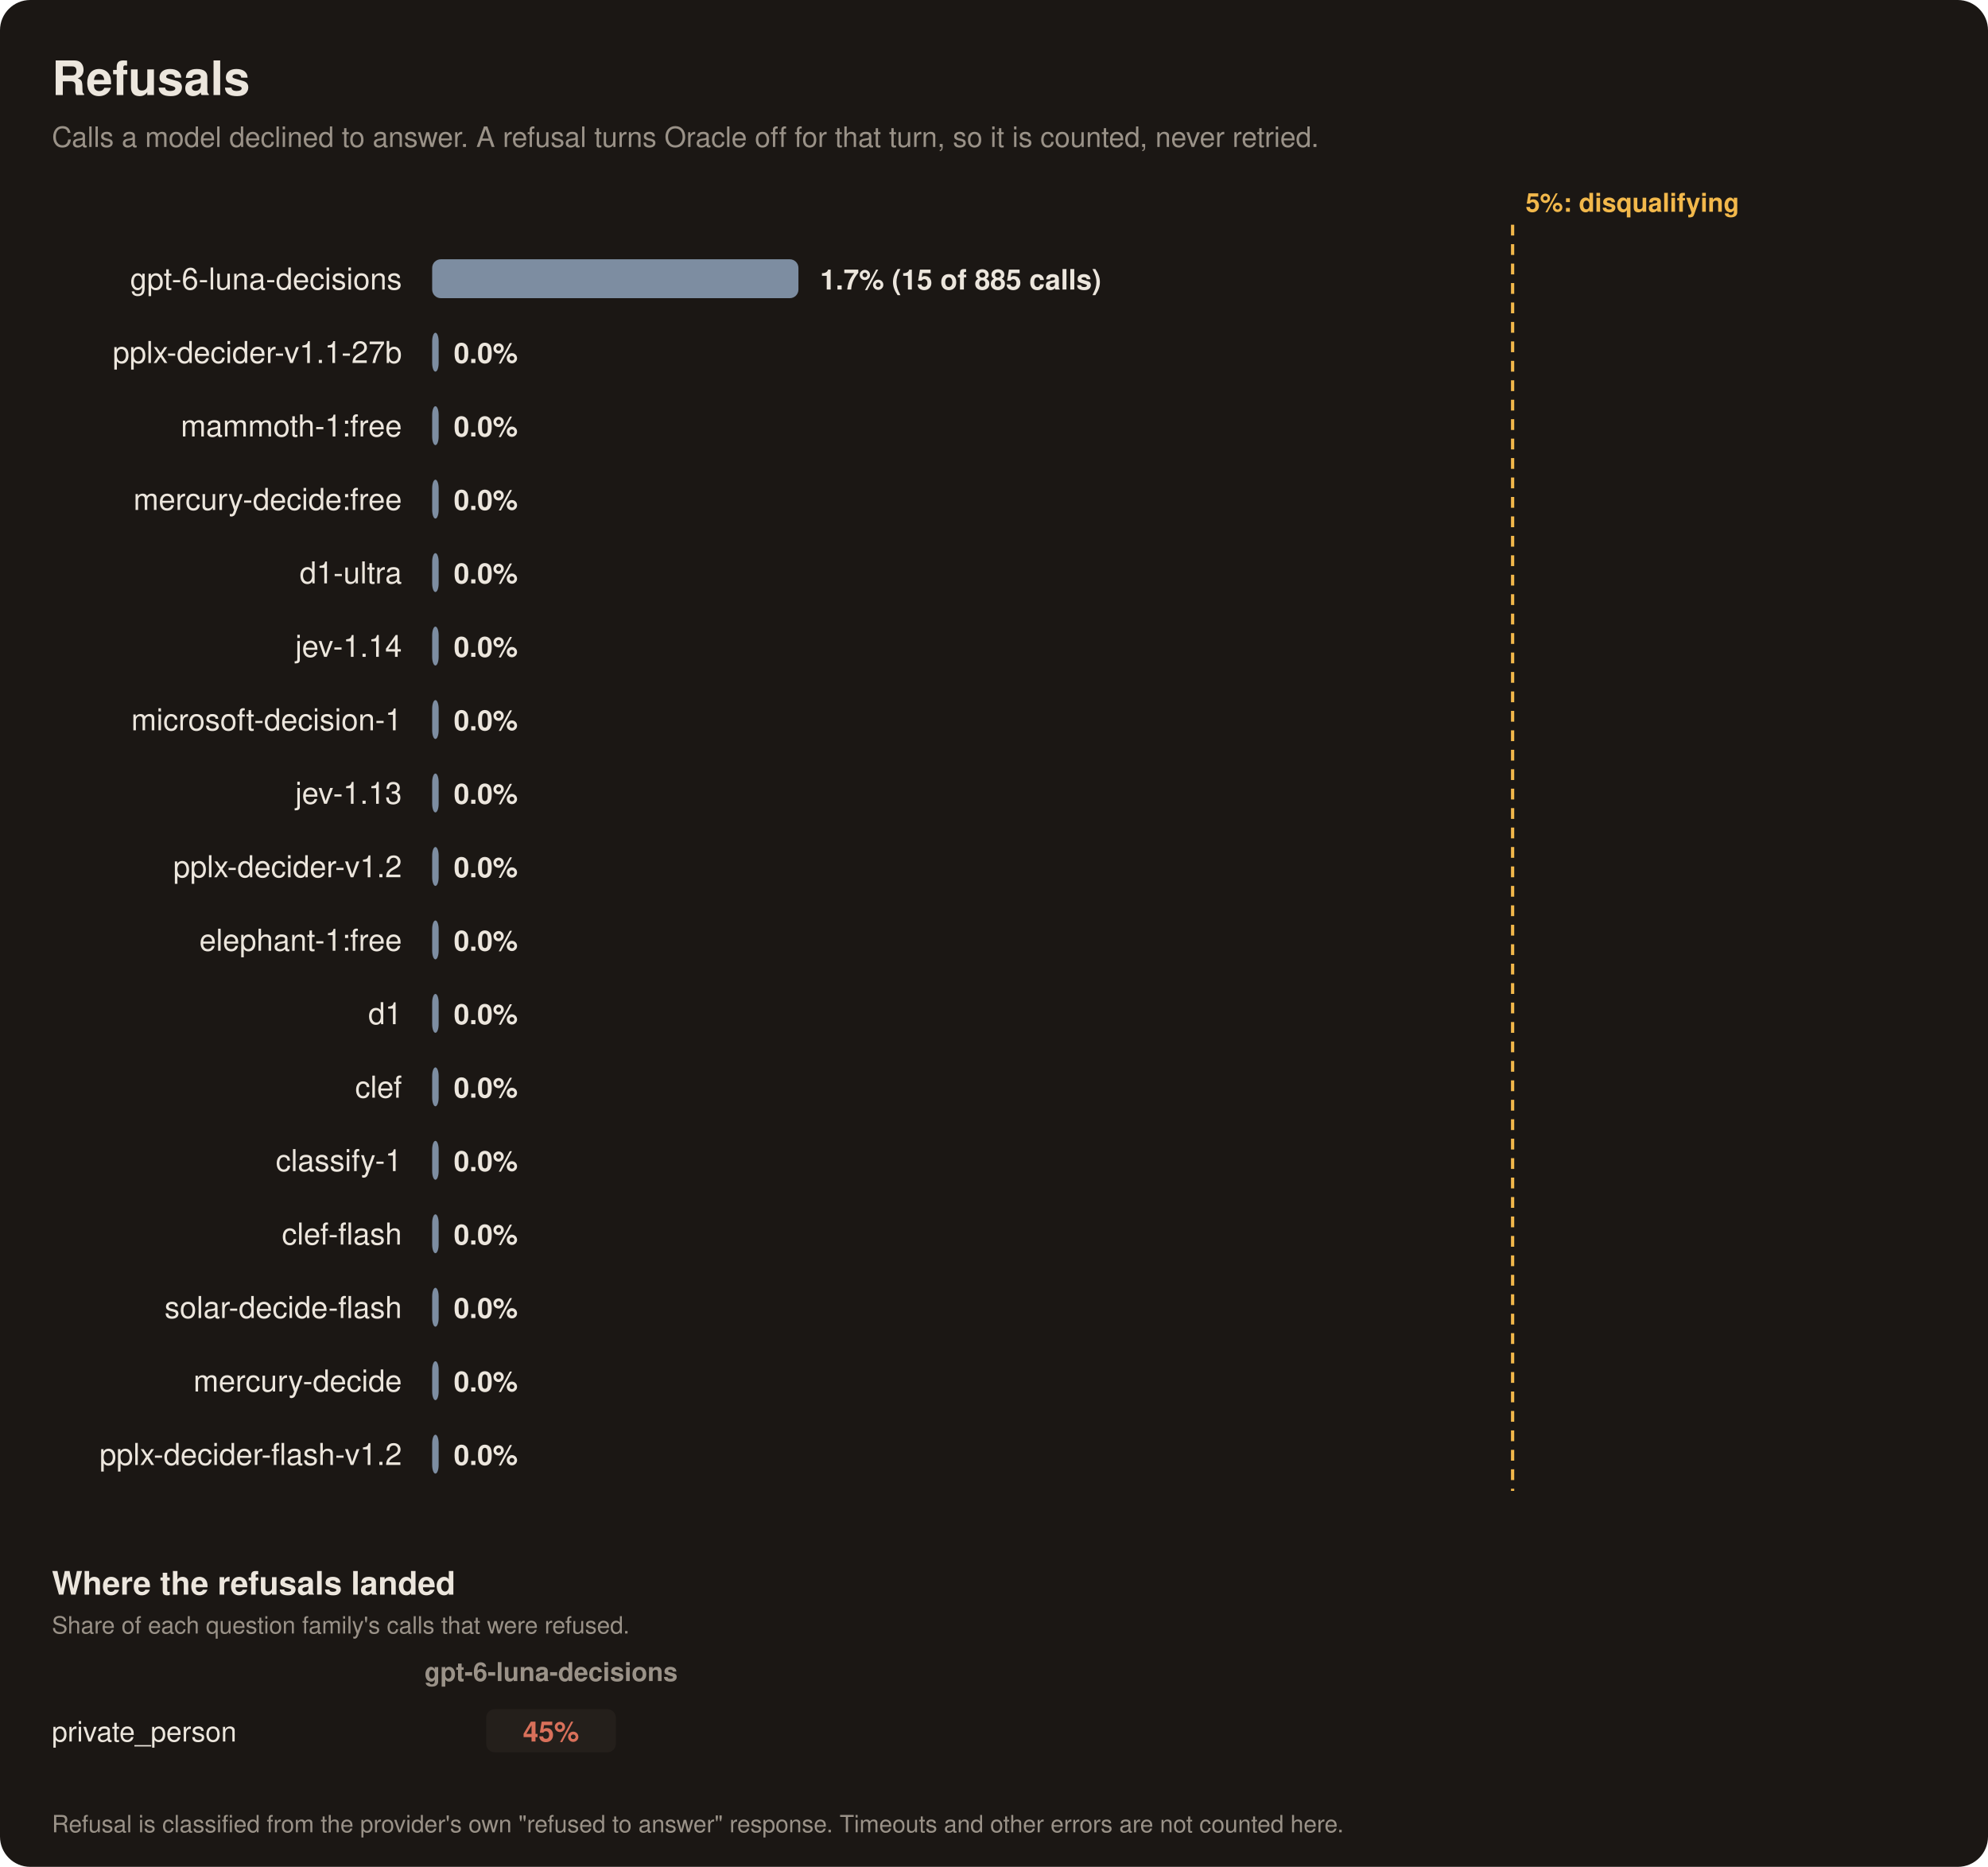
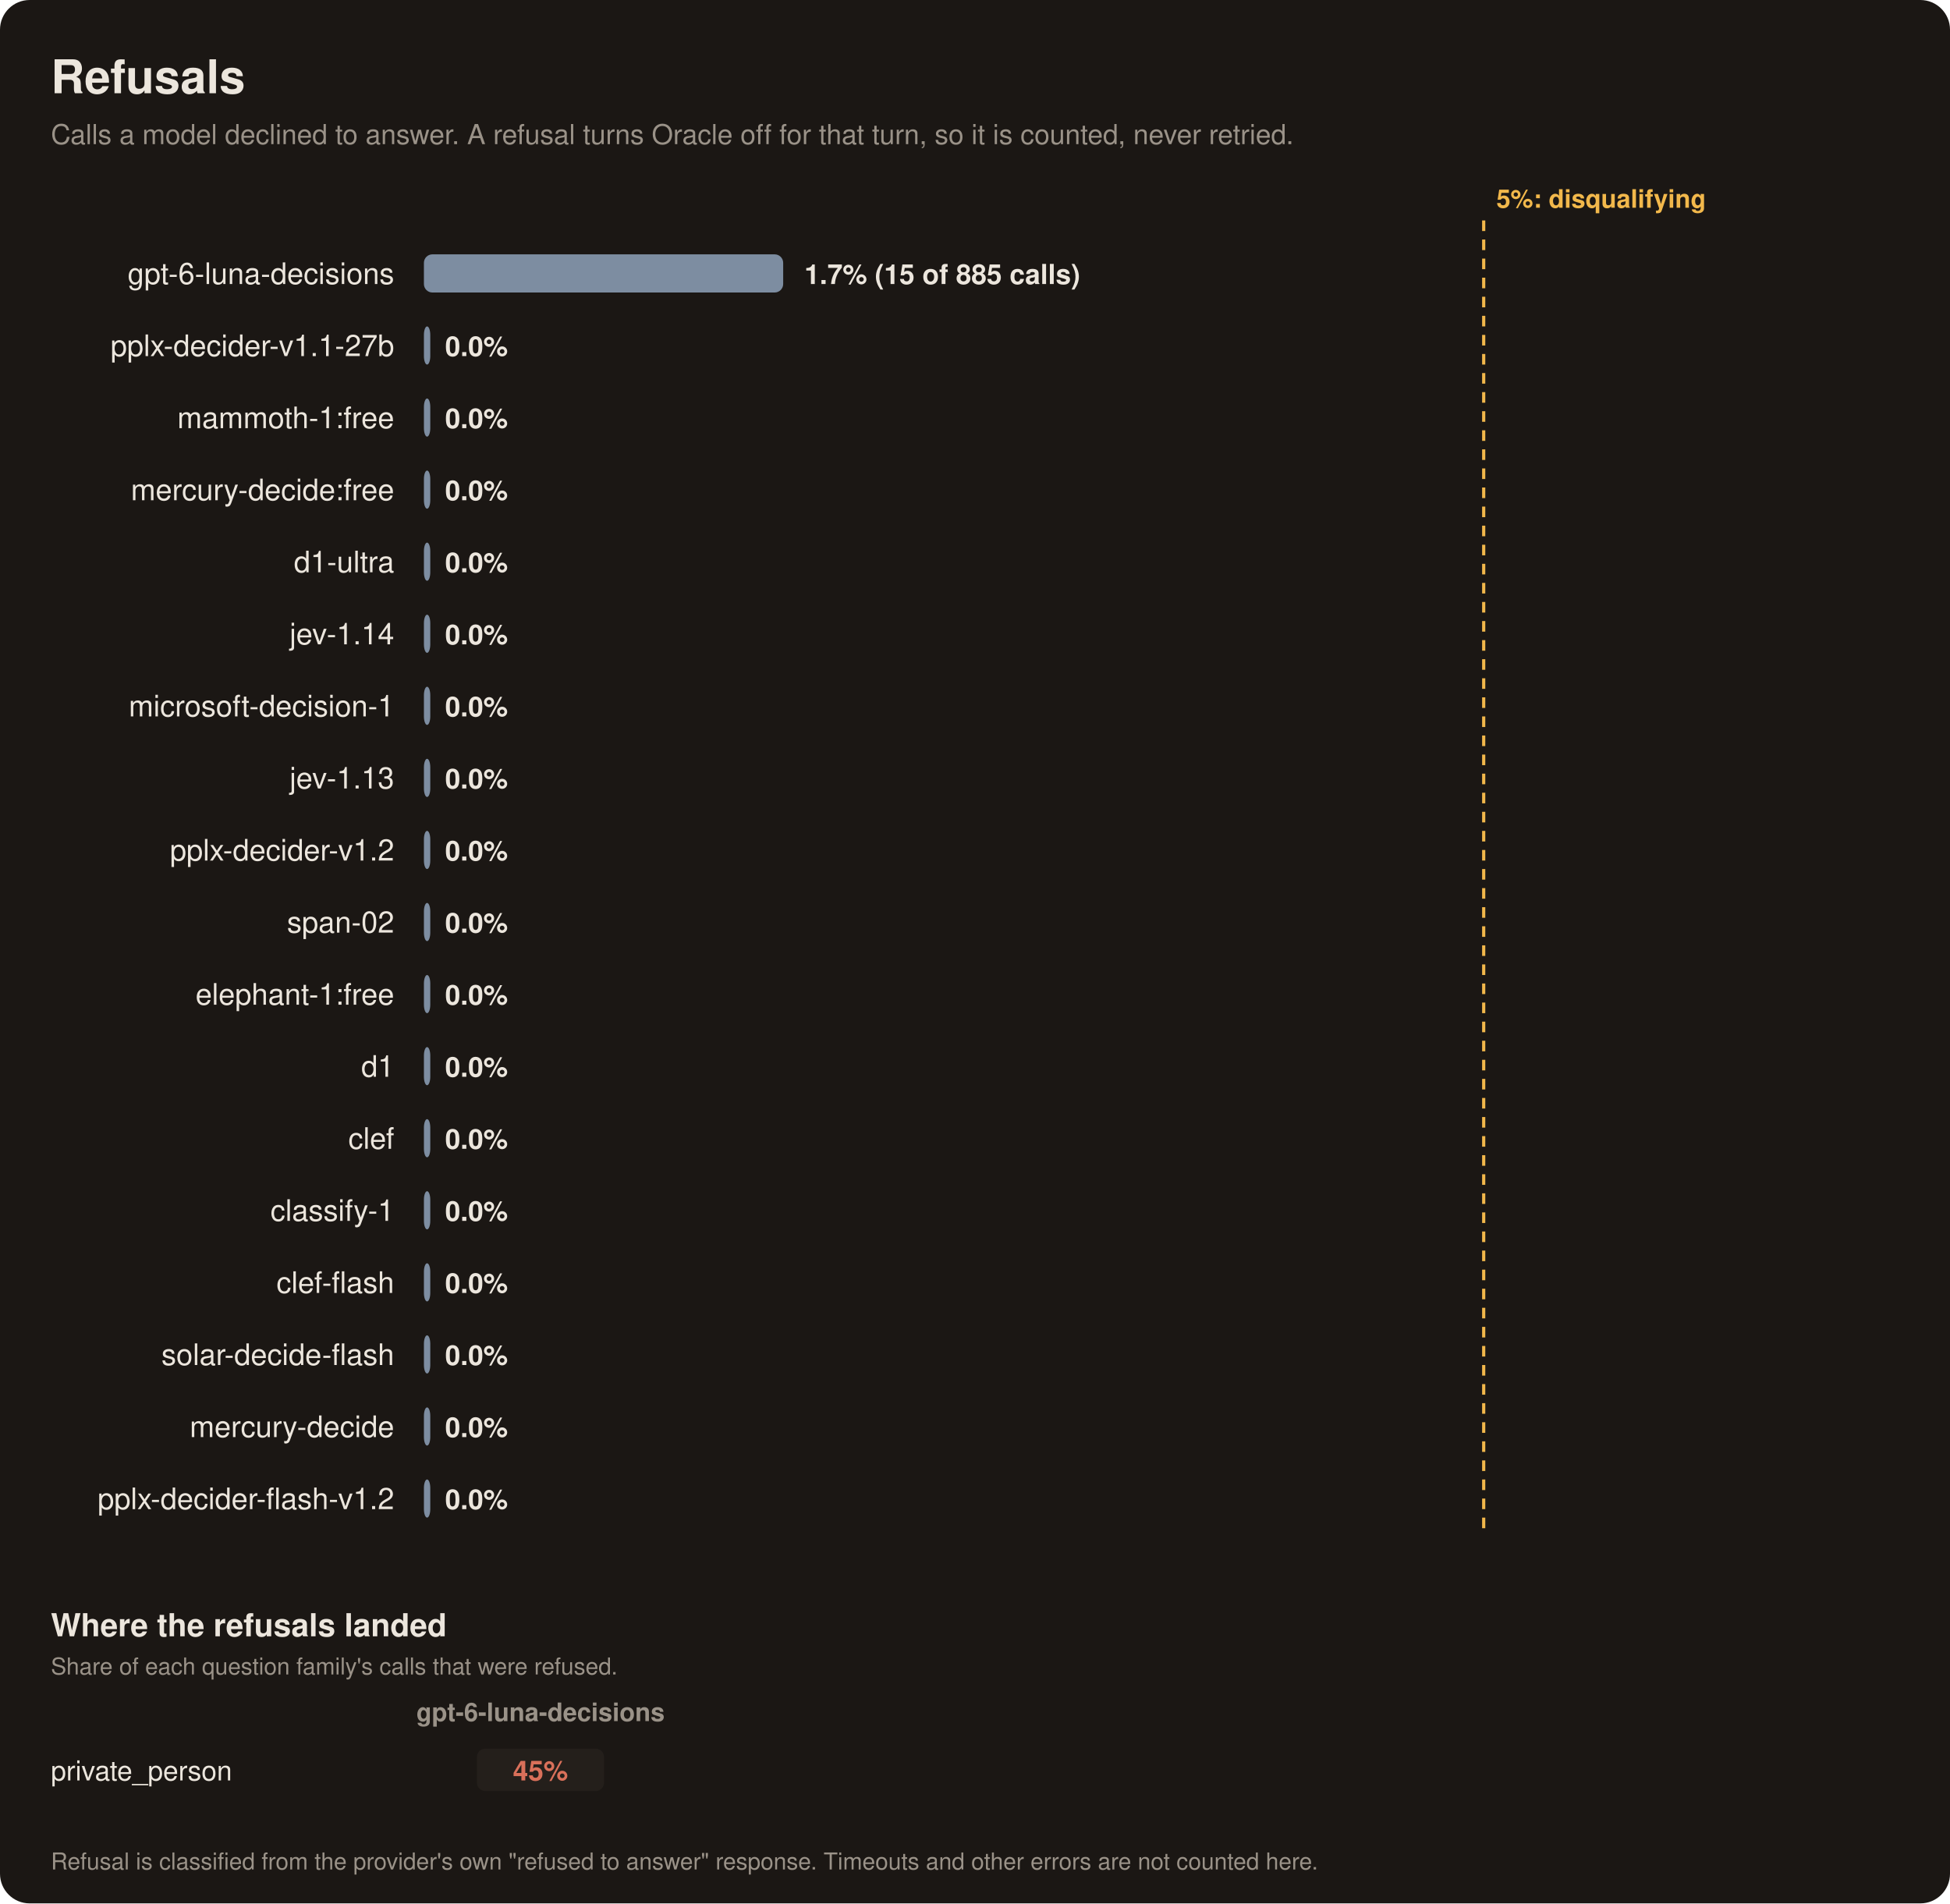
- <svg xmlns="http://www.w3.org/2000/svg" viewBox="0 0 920 864" width="920" role="img" aria-label="Refusals" font-family="-apple-system,BlinkMacSystemFont,'Segoe UI',Helvetica,Arial,sans-serif">
-   <rect width="920" height="864" rx="14" fill="#1b1714" />
+ <svg xmlns="http://www.w3.org/2000/svg" viewBox="0 0 920 898" width="920" role="img" aria-label="Refusals" font-family="-apple-system,BlinkMacSystemFont,'Segoe UI',Helvetica,Arial,sans-serif">
+   <rect width="920" height="898" rx="14" fill="#1b1714" />
  <text x="24.0" y="44.0" font-size="22" font-weight="700" fill="#ece6dd" text-anchor="start">Refusals</text>
  <text x="24.0" y="68.0" font-size="13" font-weight="400" fill="#9a9288" text-anchor="start">Calls a model declined to answer. A refusal turns Oracle off for that turn, so it is counted, never retried.</text>
-   <line x1="700.0" y1="104.0" x2="700.0" y2="690.0" stroke="#f2b84b" stroke-width="1.5" stroke-dasharray="5 4" />
+   <line x1="700.0" y1="104.0" x2="700.0" y2="724.0" stroke="#f2b84b" stroke-width="1.5" stroke-dasharray="5 4" />
  <text x="706.0" y="98.0" font-size="12" font-weight="600" fill="#f2b84b" text-anchor="start">5%: disqualifying</text>
  <text x="186.0" y="134.0" font-size="14" font-weight="500" fill="#ece6dd" text-anchor="end">gpt-6-luna-decisions</text>
  <rect x="200.0" y="120.0" width="169.5" height="18.0" rx="4.0" fill="#7d8da1" />
  <text x="379.5" y="134.0" font-size="13" font-weight="600" fill="#ece6dd" text-anchor="start">1.7%  (15 of 885 calls)</text>
  <text x="186.0" y="168.0" font-size="14" font-weight="500" fill="#ece6dd" text-anchor="end">pplx-decider-v1.1-27b</text>
  <rect x="200.0" y="154.0" width="3.0" height="18.0" rx="4.0" fill="#7d8da1" />
  <text x="210.0" y="168.0" font-size="13" font-weight="600" fill="#ece6dd" text-anchor="start">0.0%</text>
  <text x="186.0" y="202.0" font-size="14" font-weight="500" fill="#ece6dd" text-anchor="end">mammoth-1:free</text>
  <rect x="200.0" y="188.0" width="3.0" height="18.0" rx="4.0" fill="#7d8da1" />
  <text x="210.0" y="202.0" font-size="13" font-weight="600" fill="#ece6dd" text-anchor="start">0.0%</text>
  <text x="186.0" y="236.0" font-size="14" font-weight="500" fill="#ece6dd" text-anchor="end">mercury-decide:free</text>
  <rect x="200.0" y="222.0" width="3.0" height="18.0" rx="4.0" fill="#7d8da1" />
  <text x="210.0" y="236.0" font-size="13" font-weight="600" fill="#ece6dd" text-anchor="start">0.0%</text>
  <text x="186.0" y="270.0" font-size="14" font-weight="500" fill="#ece6dd" text-anchor="end">d1-ultra</text>
  <rect x="200.0" y="256.0" width="3.0" height="18.0" rx="4.0" fill="#7d8da1" />
  <text x="210.0" y="270.0" font-size="13" font-weight="600" fill="#ece6dd" text-anchor="start">0.0%</text>
  <text x="186.0" y="304.0" font-size="14" font-weight="500" fill="#ece6dd" text-anchor="end">jev-1.14</text>
  <rect x="200.0" y="290.0" width="3.0" height="18.0" rx="4.0" fill="#7d8da1" />
  <text x="210.0" y="304.0" font-size="13" font-weight="600" fill="#ece6dd" text-anchor="start">0.0%</text>
  <text x="186.0" y="338.0" font-size="14" font-weight="500" fill="#ece6dd" text-anchor="end">microsoft-decision-1</text>
  <rect x="200.0" y="324.0" width="3.0" height="18.0" rx="4.0" fill="#7d8da1" />
  <text x="210.0" y="338.0" font-size="13" font-weight="600" fill="#ece6dd" text-anchor="start">0.0%</text>
  <text x="186.0" y="372.0" font-size="14" font-weight="500" fill="#ece6dd" text-anchor="end">jev-1.13</text>
  <rect x="200.0" y="358.0" width="3.0" height="18.0" rx="4.0" fill="#7d8da1" />
  <text x="210.0" y="372.0" font-size="13" font-weight="600" fill="#ece6dd" text-anchor="start">0.0%</text>
  <text x="186.0" y="406.0" font-size="14" font-weight="500" fill="#ece6dd" text-anchor="end">pplx-decider-v1.2</text>
  <rect x="200.0" y="392.0" width="3.0" height="18.0" rx="4.0" fill="#7d8da1" />
  <text x="210.0" y="406.0" font-size="13" font-weight="600" fill="#ece6dd" text-anchor="start">0.0%</text>
-   <text x="186.0" y="440.0" font-size="14" font-weight="500" fill="#ece6dd" text-anchor="end">elephant-1:free</text>
+   <text x="186.0" y="440.0" font-size="14" font-weight="500" fill="#ece6dd" text-anchor="end">span-02</text>
  <rect x="200.0" y="426.0" width="3.0" height="18.0" rx="4.0" fill="#7d8da1" />
  <text x="210.0" y="440.0" font-size="13" font-weight="600" fill="#ece6dd" text-anchor="start">0.0%</text>
-   <text x="186.0" y="474.0" font-size="14" font-weight="500" fill="#ece6dd" text-anchor="end">d1</text>
+   <text x="186.0" y="474.0" font-size="14" font-weight="500" fill="#ece6dd" text-anchor="end">elephant-1:free</text>
  <rect x="200.0" y="460.0" width="3.0" height="18.0" rx="4.0" fill="#7d8da1" />
  <text x="210.0" y="474.0" font-size="13" font-weight="600" fill="#ece6dd" text-anchor="start">0.0%</text>
-   <text x="186.0" y="508.0" font-size="14" font-weight="500" fill="#ece6dd" text-anchor="end">clef</text>
+   <text x="186.0" y="508.0" font-size="14" font-weight="500" fill="#ece6dd" text-anchor="end">d1</text>
  <rect x="200.0" y="494.0" width="3.0" height="18.0" rx="4.0" fill="#7d8da1" />
  <text x="210.0" y="508.0" font-size="13" font-weight="600" fill="#ece6dd" text-anchor="start">0.0%</text>
-   <text x="186.0" y="542.0" font-size="14" font-weight="500" fill="#ece6dd" text-anchor="end">classify-1</text>
+   <text x="186.0" y="542.0" font-size="14" font-weight="500" fill="#ece6dd" text-anchor="end">clef</text>
  <rect x="200.0" y="528.0" width="3.0" height="18.0" rx="4.0" fill="#7d8da1" />
  <text x="210.0" y="542.0" font-size="13" font-weight="600" fill="#ece6dd" text-anchor="start">0.0%</text>
-   <text x="186.0" y="576.0" font-size="14" font-weight="500" fill="#ece6dd" text-anchor="end">clef-flash</text>
+   <text x="186.0" y="576.0" font-size="14" font-weight="500" fill="#ece6dd" text-anchor="end">classify-1</text>
  <rect x="200.0" y="562.0" width="3.0" height="18.0" rx="4.0" fill="#7d8da1" />
  <text x="210.0" y="576.0" font-size="13" font-weight="600" fill="#ece6dd" text-anchor="start">0.0%</text>
-   <text x="186.0" y="610.0" font-size="14" font-weight="500" fill="#ece6dd" text-anchor="end">solar-decide-flash</text>
+   <text x="186.0" y="610.0" font-size="14" font-weight="500" fill="#ece6dd" text-anchor="end">clef-flash</text>
  <rect x="200.0" y="596.0" width="3.0" height="18.0" rx="4.0" fill="#7d8da1" />
  <text x="210.0" y="610.0" font-size="13" font-weight="600" fill="#ece6dd" text-anchor="start">0.0%</text>
-   <text x="186.0" y="644.0" font-size="14" font-weight="500" fill="#ece6dd" text-anchor="end">mercury-decide</text>
+   <text x="186.0" y="644.0" font-size="14" font-weight="500" fill="#ece6dd" text-anchor="end">solar-decide-flash</text>
  <rect x="200.0" y="630.0" width="3.0" height="18.0" rx="4.0" fill="#7d8da1" />
  <text x="210.0" y="644.0" font-size="13" font-weight="600" fill="#ece6dd" text-anchor="start">0.0%</text>
-   <text x="186.0" y="678.0" font-size="14" font-weight="500" fill="#ece6dd" text-anchor="end">pplx-decider-flash-v1.2</text>
+   <text x="186.0" y="678.0" font-size="14" font-weight="500" fill="#ece6dd" text-anchor="end">mercury-decide</text>
  <rect x="200.0" y="664.0" width="3.0" height="18.0" rx="4.0" fill="#7d8da1" />
  <text x="210.0" y="678.0" font-size="13" font-weight="600" fill="#ece6dd" text-anchor="start">0.0%</text>
-   <text x="24.0" y="738.0" font-size="15" font-weight="700" fill="#ece6dd" text-anchor="start">Where the refusals landed</text>
-   <text x="24.0" y="756.0" font-size="11" font-weight="400" fill="#9a9288" text-anchor="start">Share of each question family's calls that were refused.</text>
-   <text x="255.0" y="778.0" font-size="12" font-weight="600" fill="#9a9288" text-anchor="middle">gpt-6-luna-decisions</text>
-   <text x="24.0" y="806.0" font-size="13" font-weight="500" fill="#ece6dd" text-anchor="start">private_person</text>
-   <rect x="225.0" y="791.0" width="60.0" height="20.0" rx="4.0" fill="#241f1b" />
-   <text x="255.0" y="806.0" font-size="13" font-weight="700" fill="#d9705a" text-anchor="middle">45%</text>
-   <text x="24.0" y="848.0" font-size="11" font-weight="400" fill="#9a9288" text-anchor="start">Refusal is classified from the provider's own "refused to answer" response. Timeouts and other errors are not counted here.</text>
+   <text x="186.0" y="712.0" font-size="14" font-weight="500" fill="#ece6dd" text-anchor="end">pplx-decider-flash-v1.2</text>
+   <rect x="200.0" y="698.0" width="3.0" height="18.0" rx="4.0" fill="#7d8da1" />
+   <text x="210.0" y="712.0" font-size="13" font-weight="600" fill="#ece6dd" text-anchor="start">0.0%</text>
+   <text x="24.0" y="772.0" font-size="15" font-weight="700" fill="#ece6dd" text-anchor="start">Where the refusals landed</text>
+   <text x="24.0" y="790.0" font-size="11" font-weight="400" fill="#9a9288" text-anchor="start">Share of each question family's calls that were refused.</text>
+   <text x="255.0" y="812.0" font-size="12" font-weight="600" fill="#9a9288" text-anchor="middle">gpt-6-luna-decisions</text>
+   <text x="24.0" y="840.0" font-size="13" font-weight="500" fill="#ece6dd" text-anchor="start">private_person</text>
+   <rect x="225.0" y="825.0" width="60.0" height="20.0" rx="4.0" fill="#241f1b" />
+   <text x="255.0" y="840.0" font-size="13" font-weight="700" fill="#d9705a" text-anchor="middle">45%</text>
+   <text x="24.0" y="882.0" font-size="11" font-weight="400" fill="#9a9288" text-anchor="start">Refusal is classified from the provider's own "refused to answer" response. Timeouts and other errors are not counted here.</text>
</svg>
